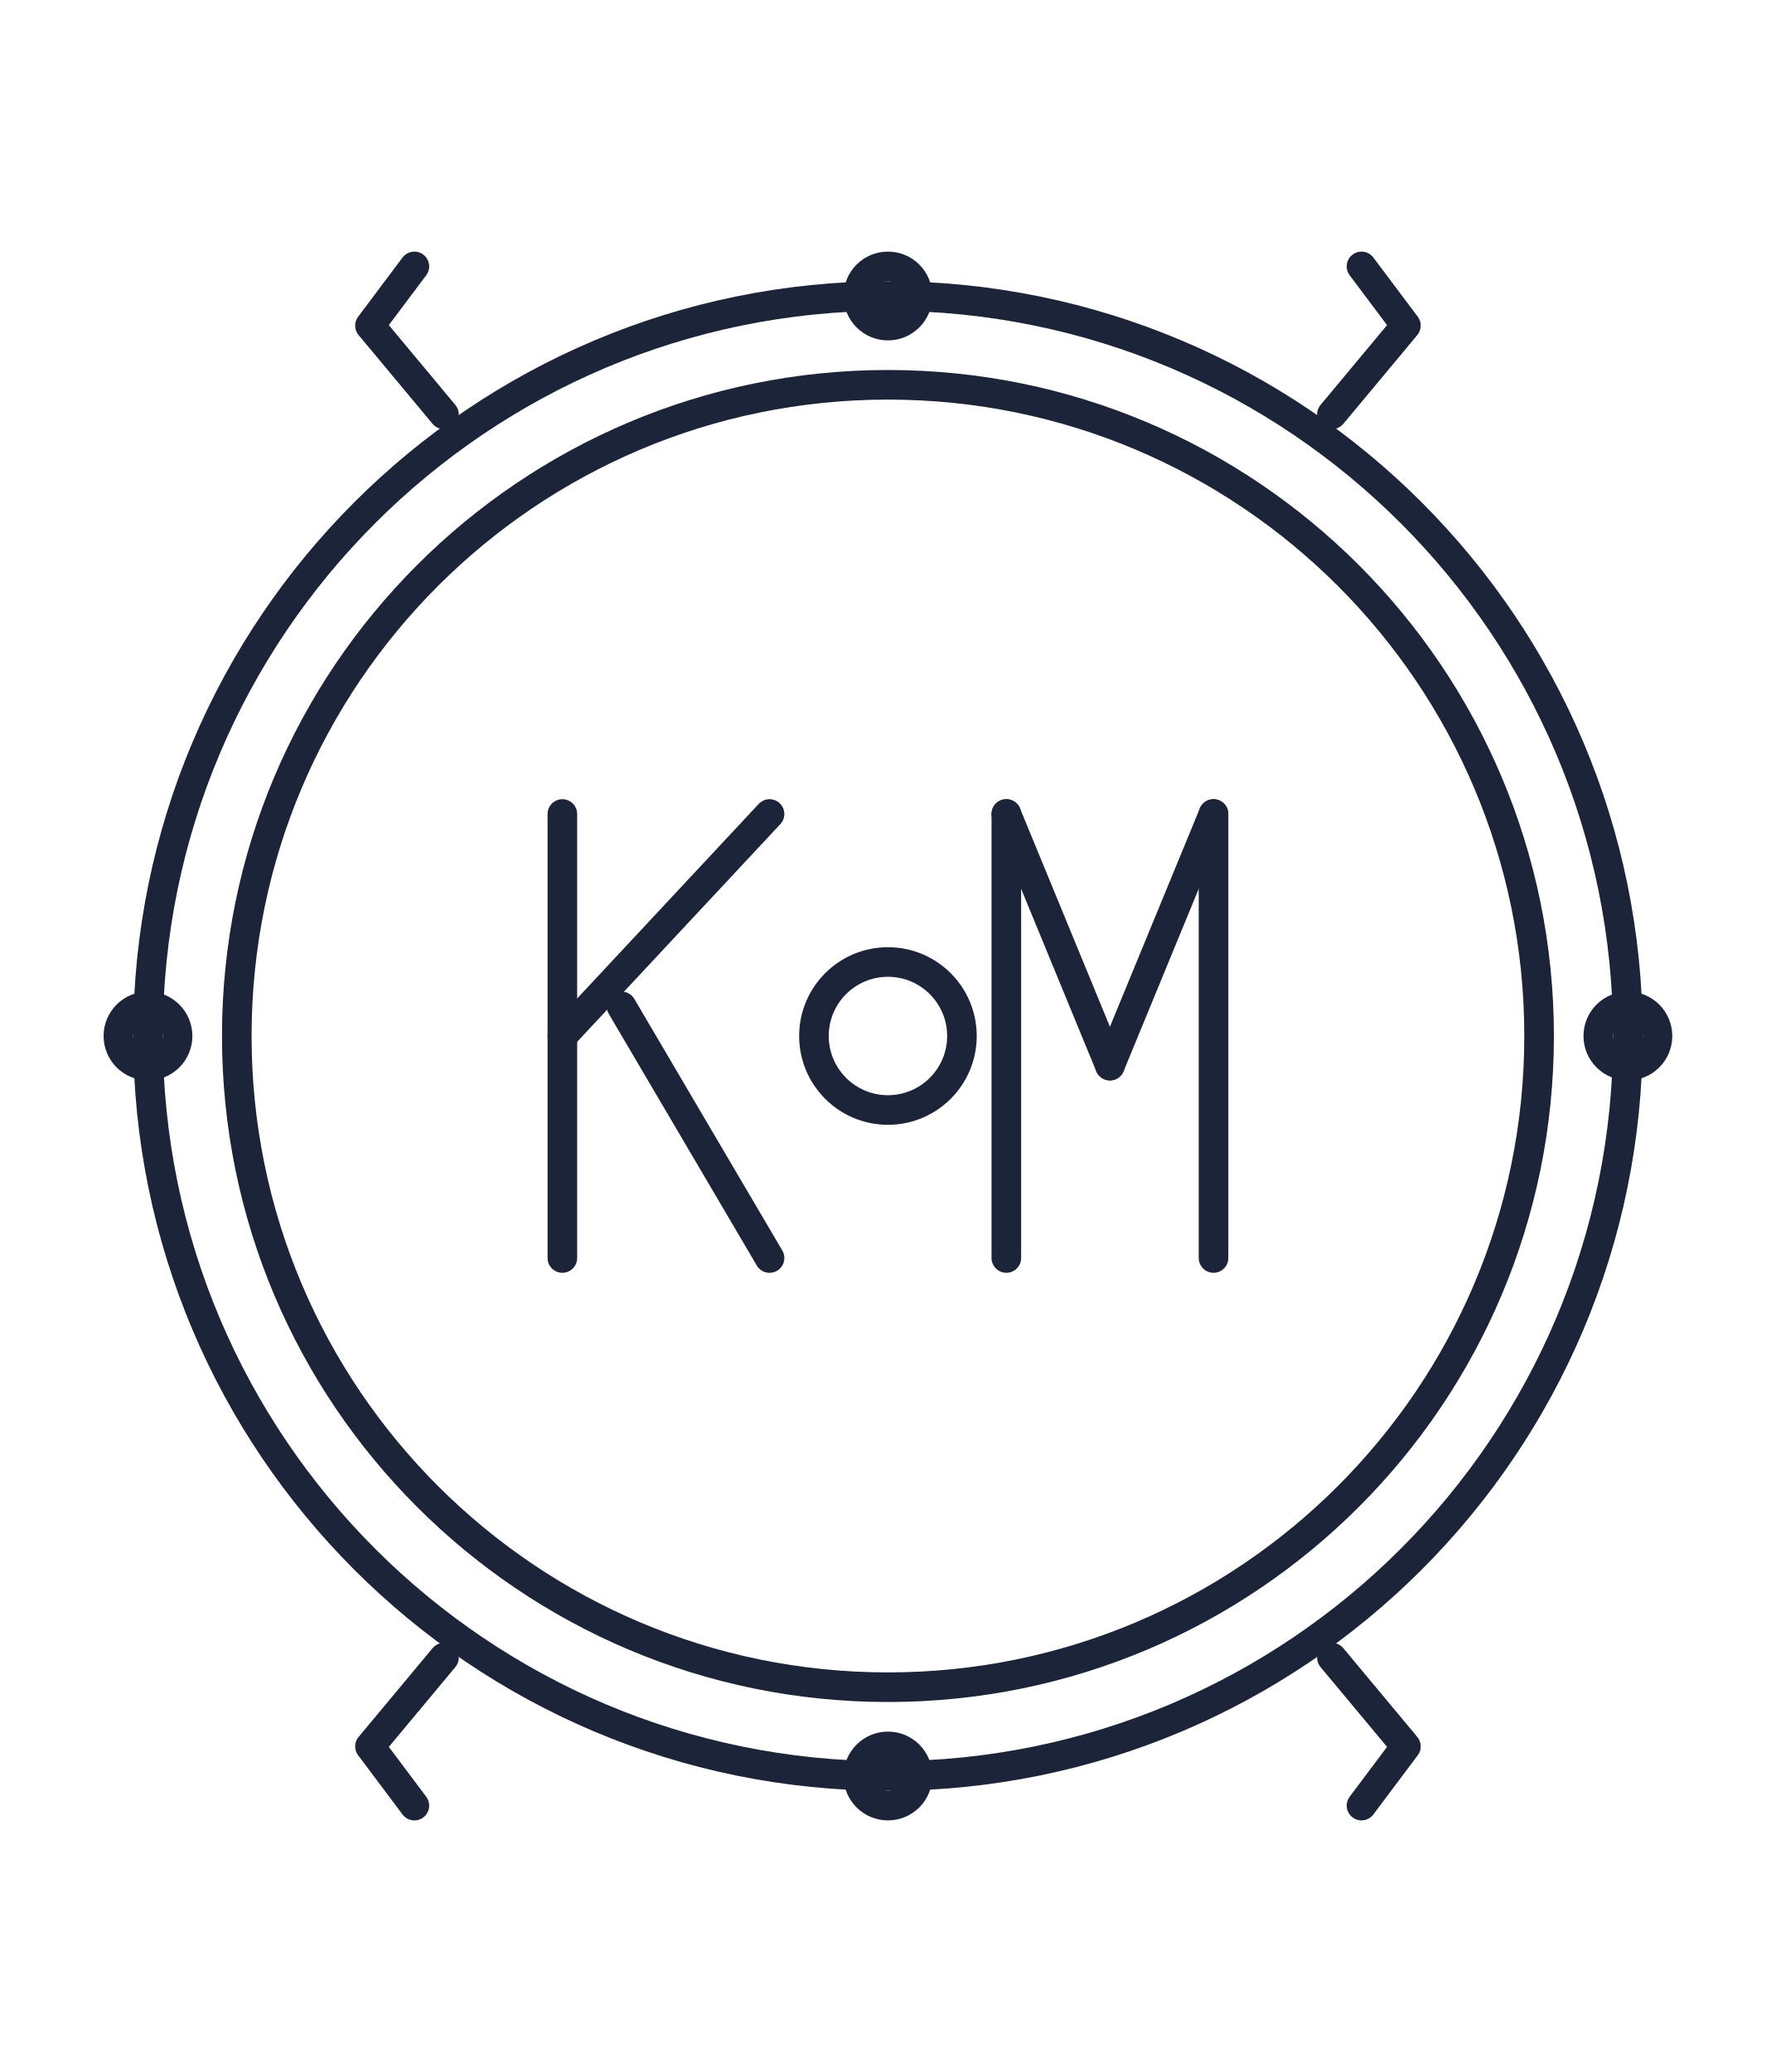
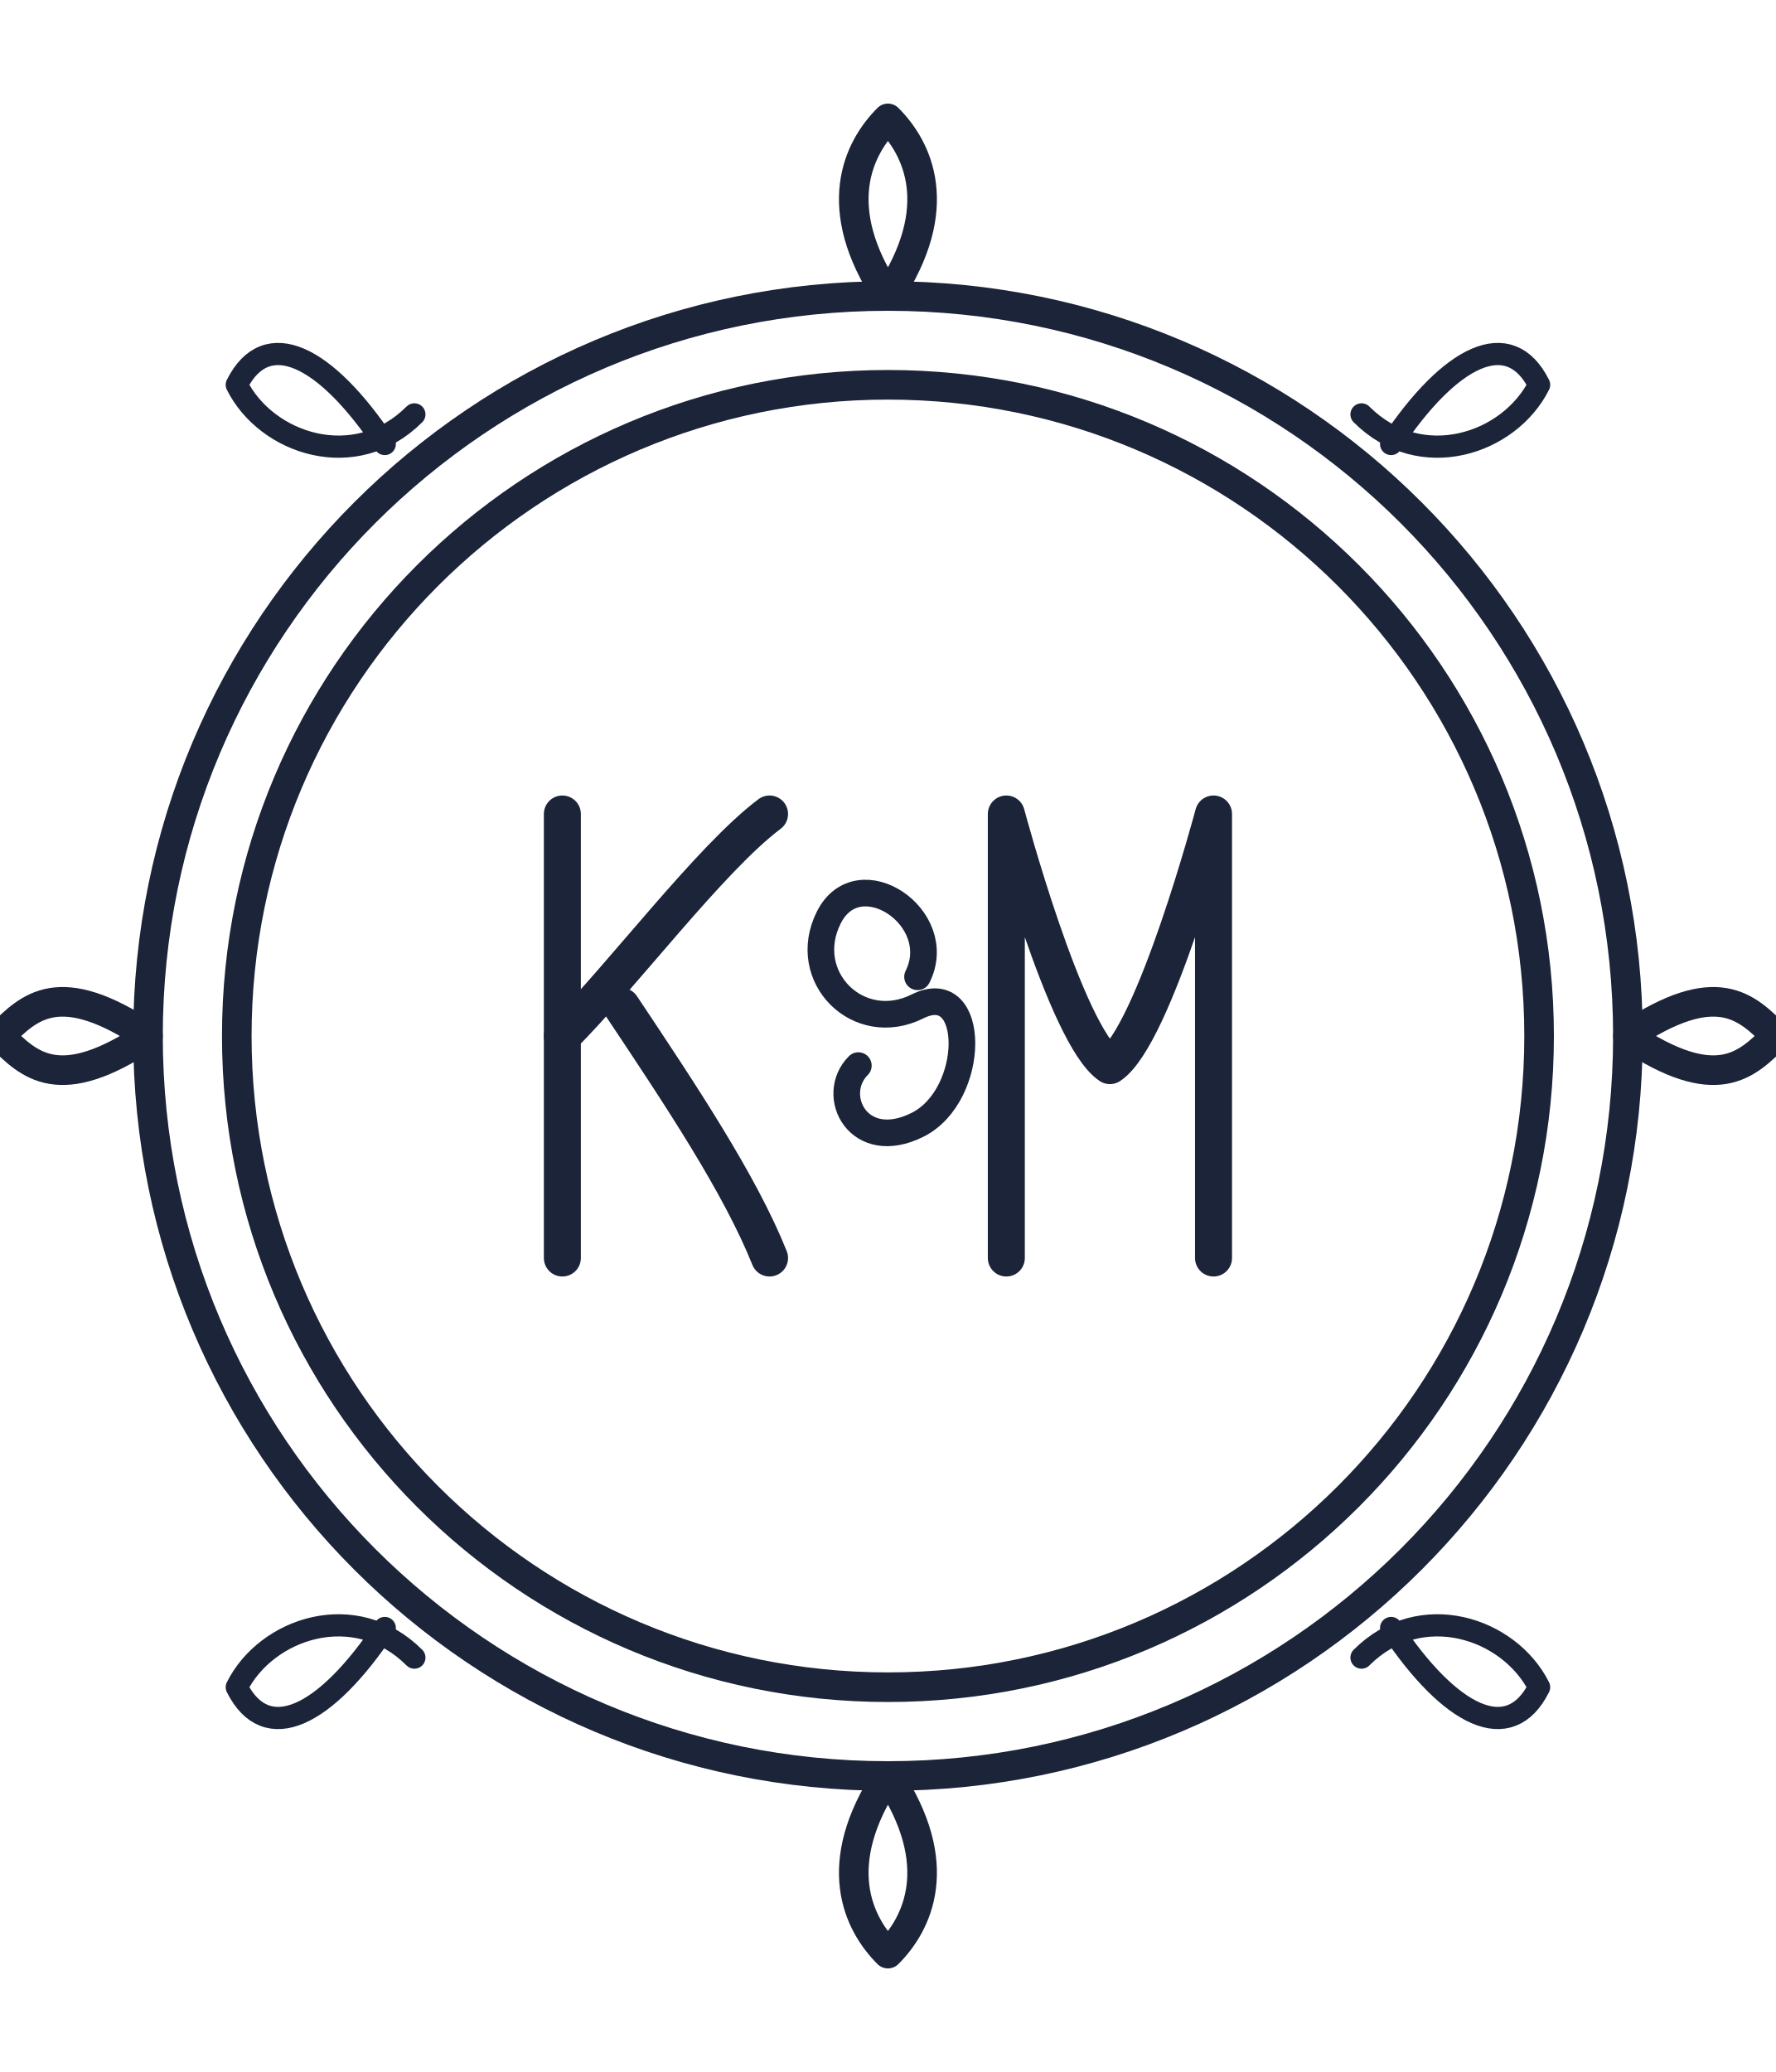
<svg xmlns="http://www.w3.org/2000/svg" viewBox="0 0 120 140" stroke="currentColor" fill="none" stroke-width="2" stroke-linecap="round" stroke-linejoin="round">
  <style>:root { color: #1B2438; }</style>
  <circle cx="60" cy="70" r="50" />
  <circle cx="60" cy="70" r="44" />
-   <circle cx="60" cy="20" r="2" />
-   <circle cx="60" cy="120" r="2" />
-   <circle cx="10" cy="70" r="2" />
-   <circle cx="110" cy="70" r="2" />
-   <line x1="38" y1="55" x2="38" y2="85" />
-   <line x1="38" y1="70" x2="52" y2="55" />
-   <line x1="42" y1="68" x2="52" y2="85" />
-   <circle cx="60" cy="70" r="5" />
-   <line x1="68" y1="55" x2="68" y2="85" />
-   <line x1="68" y1="55" x2="75" y2="72" />
-   <line x1="75" y1="72" x2="82" y2="55" />
-   <line x1="82" y1="55" x2="82" y2="85" />
-   <polyline points="30,28 25,22 28,18" />
-   <polyline points="90,28 95,22 92,18" />
-   <polyline points="30,112 25,118 28,122" />
-   <polyline points="90,112 95,118 92,122" />
+   <path d="M 60 20 C 56 14, 58 10, 60 8 C 62 10, 64 14, 60 20" />
+   <path d="M 60 120 C 56 126, 58 130, 60 132 C 62 130, 64 126, 60 120" />
+   <path d="M 10 70 C 4 66, 2 68, 0 70 C 2 72, 4 74, 10 70" />
+   <path d="M 110 70 C 116 66, 118 68, 120 70 C 118 72, 116 74, 110 70" />
+   <path d="M 26 30 C 22 24, 18 22, 16 26 C 18 30, 24 32, 28 28" stroke-width="1.5" />
+   <path d="M 94 30 C 98 24, 102 22, 104 26 C 102 30, 96 32, 92 28" stroke-width="1.5" />
+   <path d="M 26 110 C 22 116, 18 118, 16 114 C 18 110, 24 108, 28 112" stroke-width="1.5" />
+   <path d="M 94 110 C 98 116, 102 118, 104 114 C 102 110, 96 108, 92 112" stroke-width="1.5" />
+   <path d="M 38 55 L 38 85" stroke-width="2.5" />
+   <path d="M 38 70 C 42 66, 48 58, 52 55" stroke-width="2.5" />
+   <path d="M 42 68 C 46 74, 50 80, 52 85" stroke-width="2.5" />
+   <path d="M 62 66 C 64 62, 58 58, 56 62 C 54 66, 58 70, 62 68 C 66 66, 66 74, 62 76 C 58 78, 56 74, 58 72" stroke-width="1.8" />
+   <path d="M 68 85 L 68 55 C 68 55, 72 70, 75 72 C 78 70, 82 55, 82 55 L 82 85" stroke-width="2.5" />
</svg>
